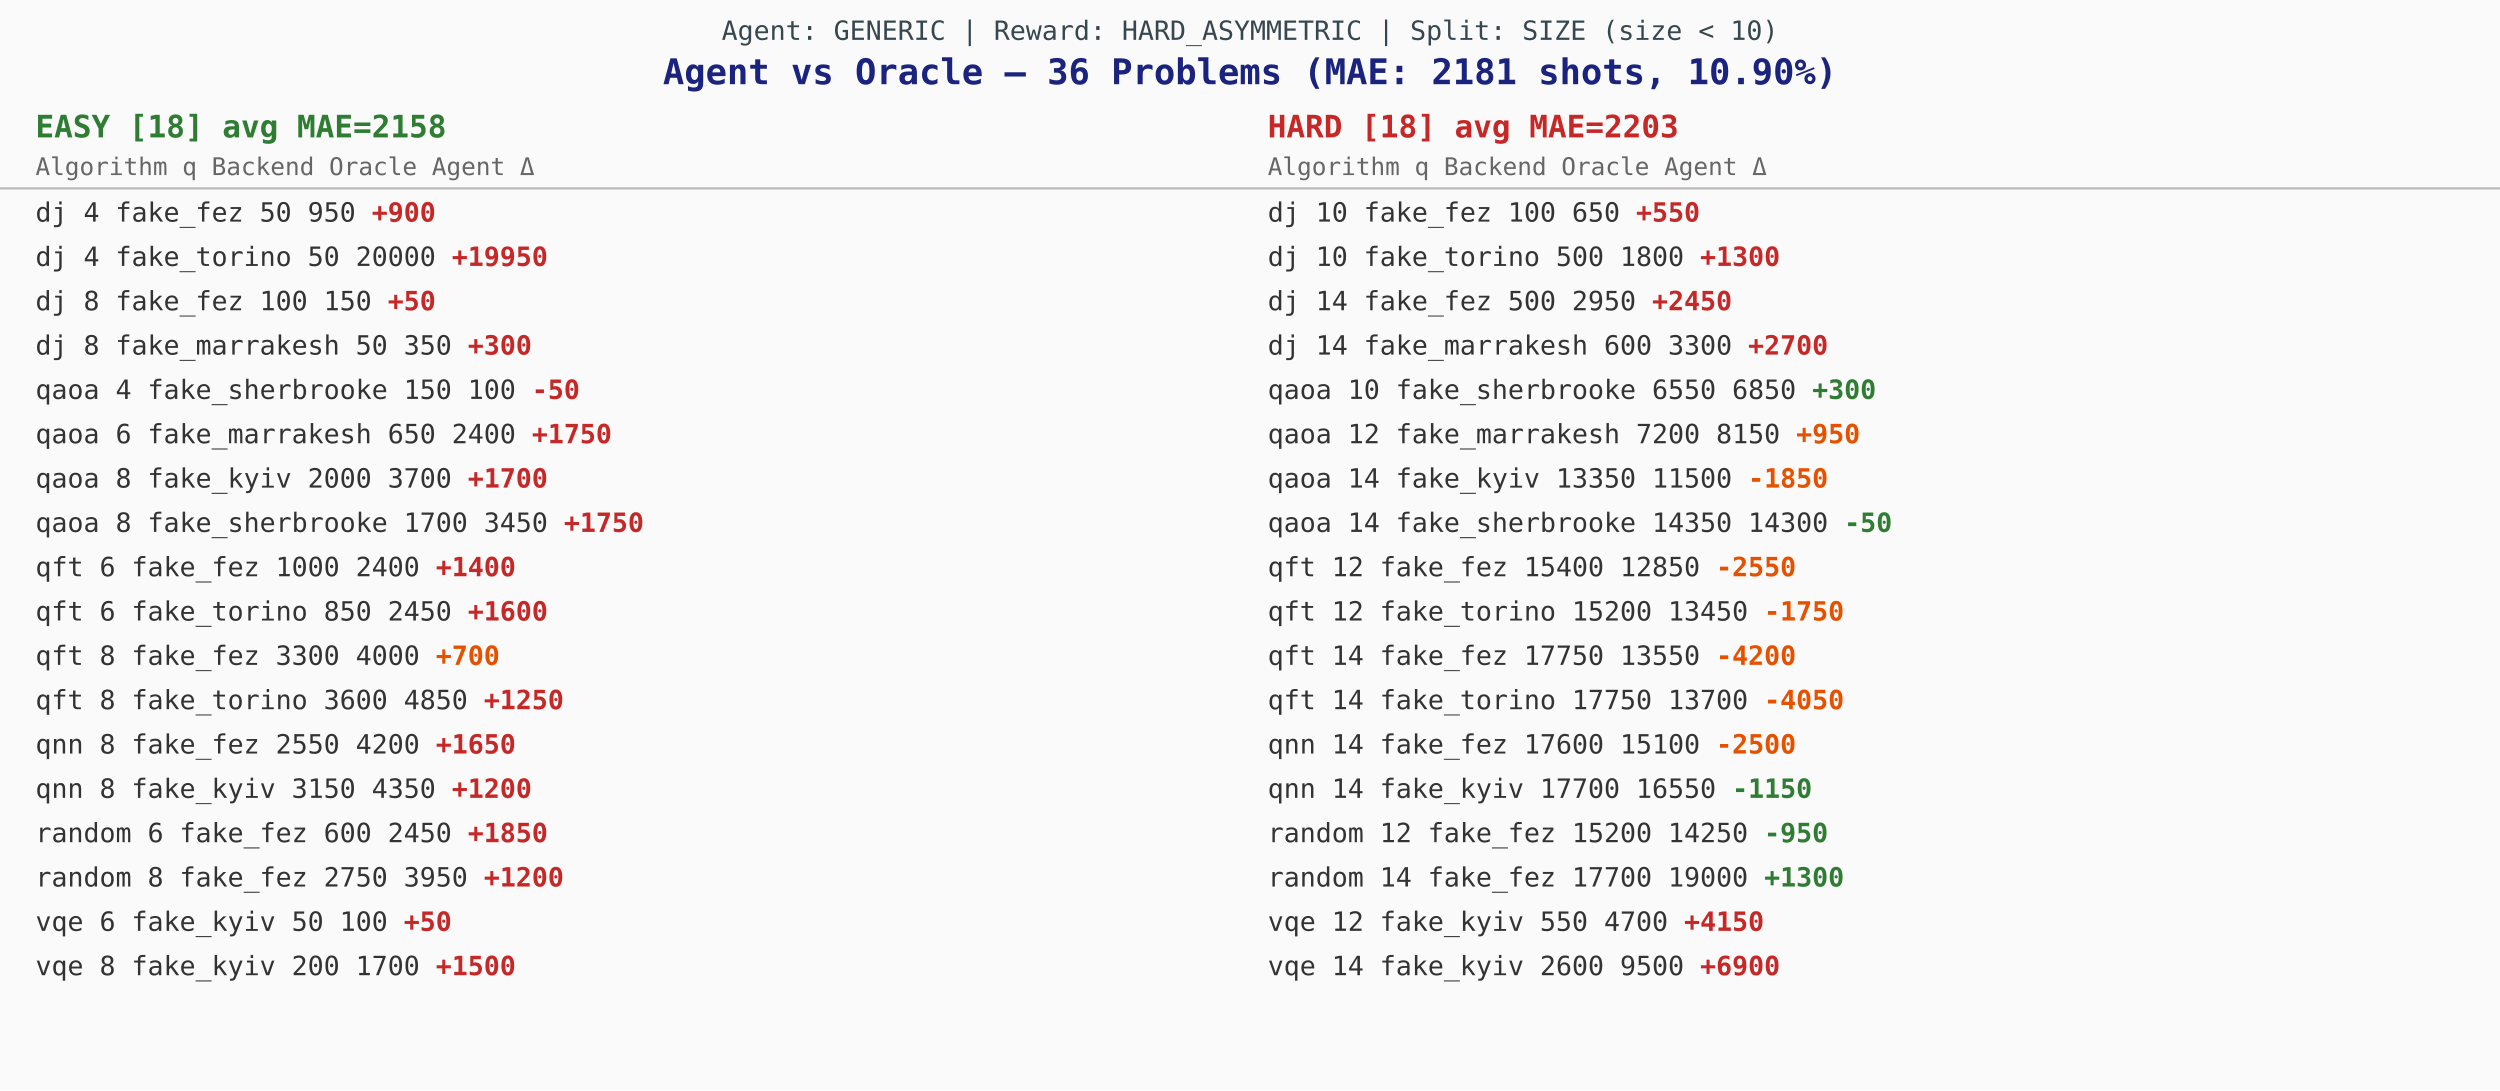
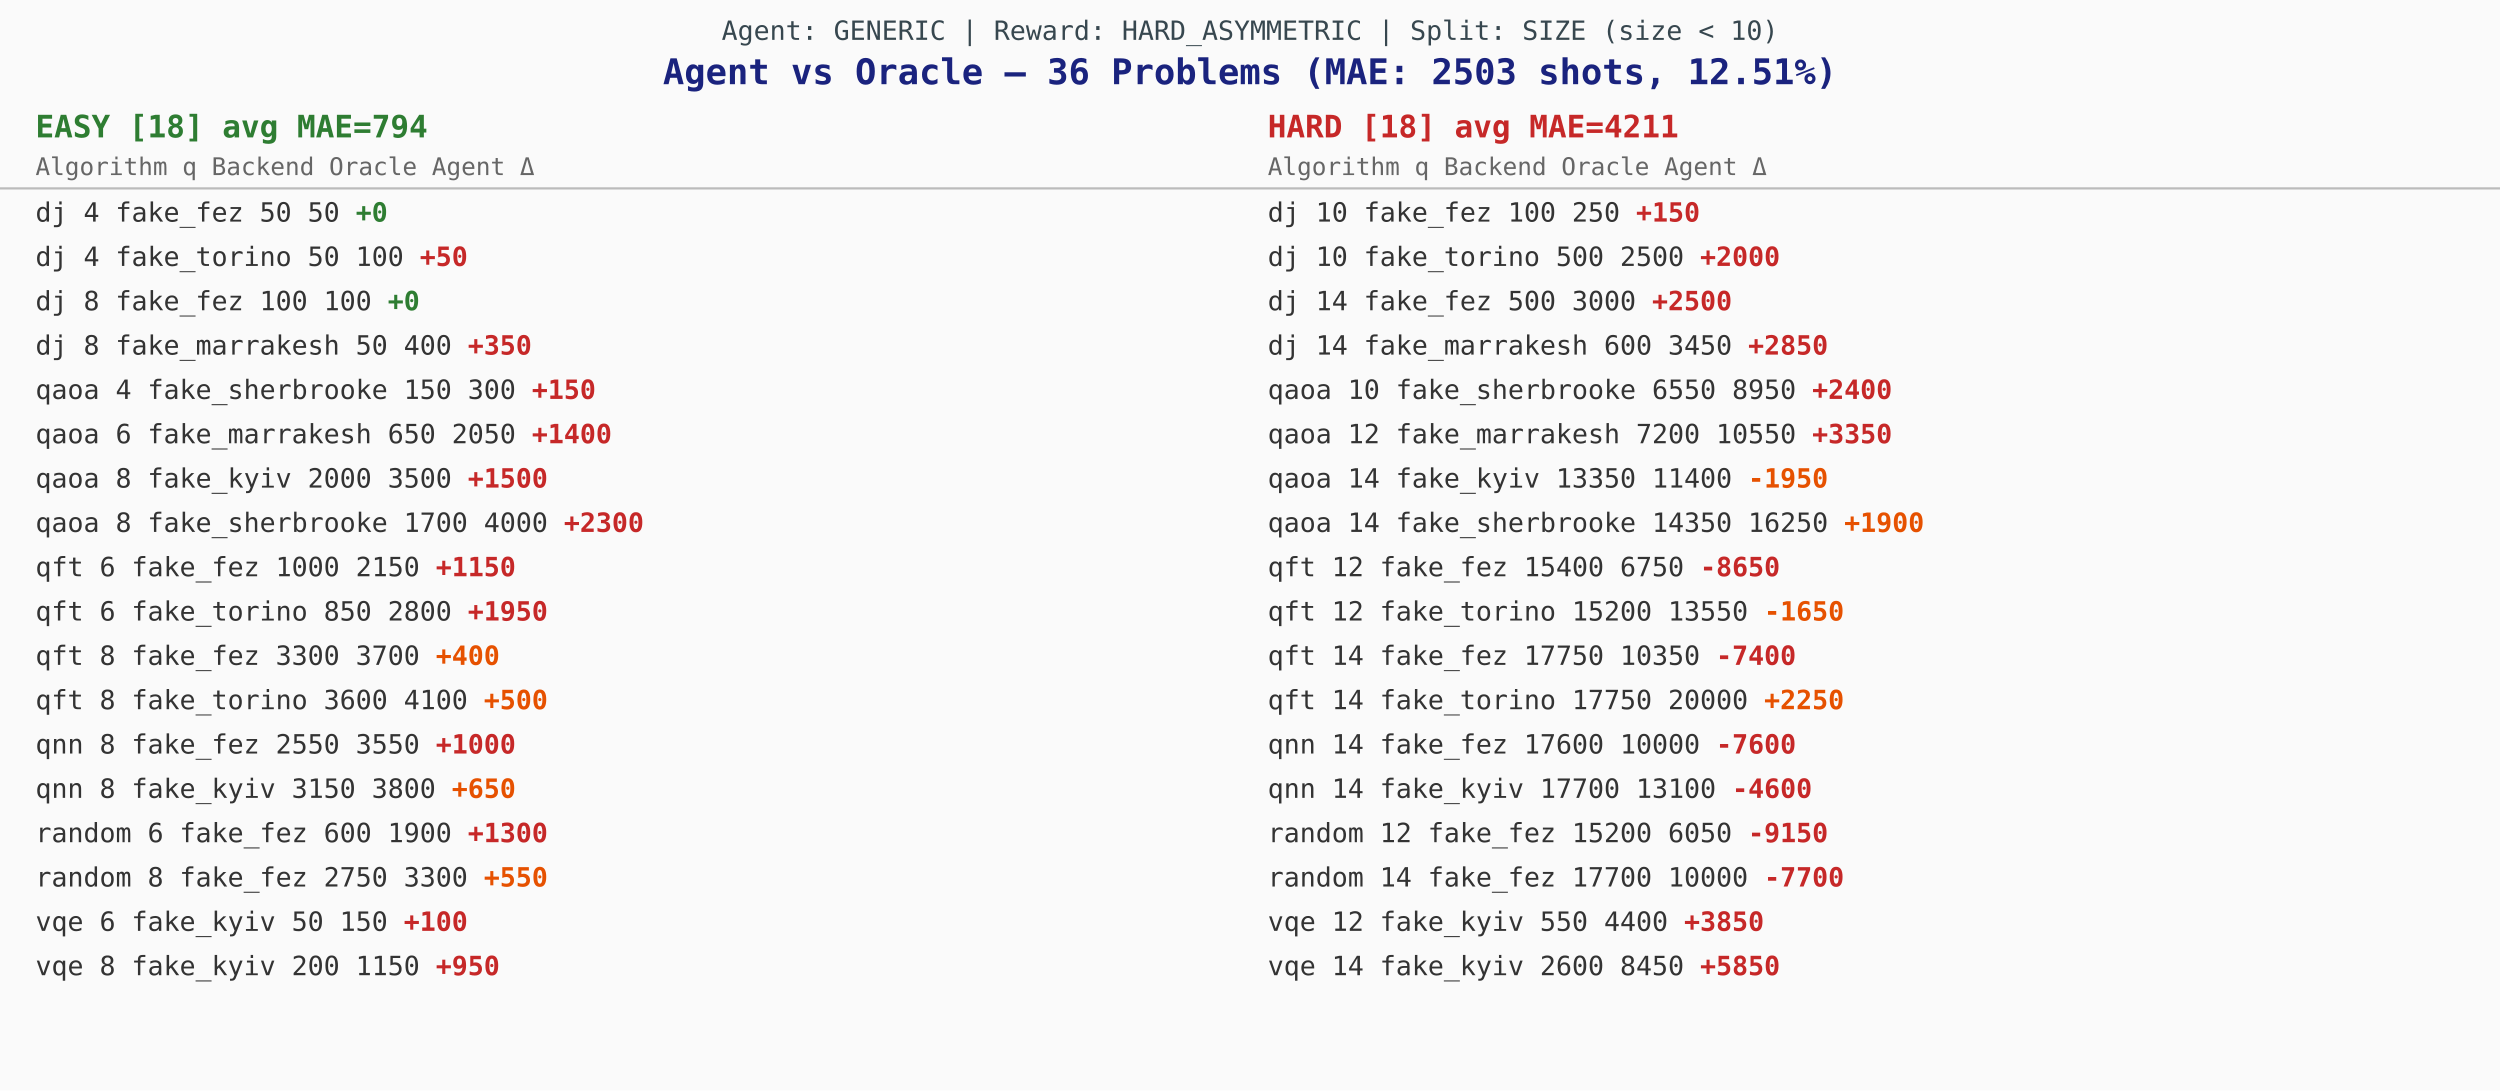
<svg xmlns="http://www.w3.org/2000/svg" width="1128" height="492" font-family="monospace" font-size="12">
  <rect width="1128" height="492" fill="#fafafa" />
  <text x="564" y="18" font-size="12" fill="#37474f" text-anchor="middle">Agent: GENERIC  |  Reward: HARD_ASYMMETRIC  |  Split: SIZE (size &lt; 10)</text>
-   <text x="564" y="38" font-size="16" font-weight="bold" fill="#1a237e" text-anchor="middle">Agent vs Oracle — 36 Problems  (MAE: 2181 shots, 10.90%)</text>
-   <text x="16" y="62" font-size="14" font-weight="bold" fill="#2e7d32">EASY [18]  avg MAE=2158</text>
-   <text x="572" y="62" font-size="14" font-weight="bold" fill="#c62828">HARD [18]  avg MAE=2203</text>
+   <text x="564" y="38" font-size="16" font-weight="bold" fill="#1a237e" text-anchor="middle">Agent vs Oracle — 36 Problems  (MAE: 2503 shots, 12.51%)</text>
+   <text x="16" y="62" font-size="14" font-weight="bold" fill="#2e7d32">EASY [18]  avg MAE=794</text>
+   <text x="572" y="62" font-size="14" font-weight="bold" fill="#c62828">HARD [18]  avg MAE=4211</text>
  <text x="16" y="79" font-size="11" fill="#666">Algorithm    q  Backend             Oracle   Agent        Δ</text>
  <text x="572" y="79" font-size="11" fill="#666">Algorithm    q  Backend             Oracle   Agent        Δ</text>
  <line x1="0" y1="85" x2="1128" y2="85" stroke="#bbb" />
-   <text x="16" y="100" fill="#333">      dj    4  fake_fez                50     950  <tspan fill="#c62828" font-weight="bold">   +900</tspan>
+   <text x="16" y="100" fill="#333">      dj    4  fake_fez                50      50  <tspan fill="#2e7d32" font-weight="bold">     +0</tspan>
  </text>
-   <text x="16" y="120" fill="#333">      dj    4  fake_torino             50   20000  <tspan fill="#c62828" font-weight="bold"> +19950</tspan>
+   <text x="16" y="120" fill="#333">      dj    4  fake_torino             50     100  <tspan fill="#c62828" font-weight="bold">    +50</tspan>
  </text>
-   <text x="16" y="140" fill="#333">      dj    8  fake_fez               100     150  <tspan fill="#c62828" font-weight="bold">    +50</tspan>
+   <text x="16" y="140" fill="#333">      dj    8  fake_fez               100     100  <tspan fill="#2e7d32" font-weight="bold">     +0</tspan>
  </text>
-   <text x="16" y="160" fill="#333">      dj    8  fake_marrakesh          50     350  <tspan fill="#c62828" font-weight="bold">   +300</tspan>
+   <text x="16" y="160" fill="#333">      dj    8  fake_marrakesh          50     400  <tspan fill="#c62828" font-weight="bold">   +350</tspan>
  </text>
-   <text x="16" y="180" fill="#333">    qaoa    4  fake_sherbrooke        150     100  <tspan fill="#c62828" font-weight="bold">    -50</tspan>
+   <text x="16" y="180" fill="#333">    qaoa    4  fake_sherbrooke        150     300  <tspan fill="#c62828" font-weight="bold">   +150</tspan>
  </text>
-   <text x="16" y="200" fill="#333">    qaoa    6  fake_marrakesh         650    2400  <tspan fill="#c62828" font-weight="bold">  +1750</tspan>
+   <text x="16" y="200" fill="#333">    qaoa    6  fake_marrakesh         650    2050  <tspan fill="#c62828" font-weight="bold">  +1400</tspan>
  </text>
-   <text x="16" y="220" fill="#333">    qaoa    8  fake_kyiv             2000    3700  <tspan fill="#c62828" font-weight="bold">  +1700</tspan>
+   <text x="16" y="220" fill="#333">    qaoa    8  fake_kyiv             2000    3500  <tspan fill="#c62828" font-weight="bold">  +1500</tspan>
  </text>
-   <text x="16" y="240" fill="#333">    qaoa    8  fake_sherbrooke       1700    3450  <tspan fill="#c62828" font-weight="bold">  +1750</tspan>
+   <text x="16" y="240" fill="#333">    qaoa    8  fake_sherbrooke       1700    4000  <tspan fill="#c62828" font-weight="bold">  +2300</tspan>
  </text>
-   <text x="16" y="260" fill="#333">     qft    6  fake_fez              1000    2400  <tspan fill="#c62828" font-weight="bold">  +1400</tspan>
+   <text x="16" y="260" fill="#333">     qft    6  fake_fez              1000    2150  <tspan fill="#c62828" font-weight="bold">  +1150</tspan>
  </text>
-   <text x="16" y="280" fill="#333">     qft    6  fake_torino            850    2450  <tspan fill="#c62828" font-weight="bold">  +1600</tspan>
+   <text x="16" y="280" fill="#333">     qft    6  fake_torino            850    2800  <tspan fill="#c62828" font-weight="bold">  +1950</tspan>
  </text>
-   <text x="16" y="300" fill="#333">     qft    8  fake_fez              3300    4000  <tspan fill="#e65100" font-weight="bold">   +700</tspan>
+   <text x="16" y="300" fill="#333">     qft    8  fake_fez              3300    3700  <tspan fill="#e65100" font-weight="bold">   +400</tspan>
  </text>
-   <text x="16" y="320" fill="#333">     qft    8  fake_torino           3600    4850  <tspan fill="#c62828" font-weight="bold">  +1250</tspan>
+   <text x="16" y="320" fill="#333">     qft    8  fake_torino           3600    4100  <tspan fill="#e65100" font-weight="bold">   +500</tspan>
  </text>
-   <text x="16" y="340" fill="#333">     qnn    8  fake_fez              2550    4200  <tspan fill="#c62828" font-weight="bold">  +1650</tspan>
+   <text x="16" y="340" fill="#333">     qnn    8  fake_fez              2550    3550  <tspan fill="#c62828" font-weight="bold">  +1000</tspan>
  </text>
-   <text x="16" y="360" fill="#333">     qnn    8  fake_kyiv             3150    4350  <tspan fill="#c62828" font-weight="bold">  +1200</tspan>
+   <text x="16" y="360" fill="#333">     qnn    8  fake_kyiv             3150    3800  <tspan fill="#e65100" font-weight="bold">   +650</tspan>
  </text>
-   <text x="16" y="380" fill="#333">  random    6  fake_fez               600    2450  <tspan fill="#c62828" font-weight="bold">  +1850</tspan>
+   <text x="16" y="380" fill="#333">  random    6  fake_fez               600    1900  <tspan fill="#c62828" font-weight="bold">  +1300</tspan>
  </text>
-   <text x="16" y="400" fill="#333">  random    8  fake_fez              2750    3950  <tspan fill="#c62828" font-weight="bold">  +1200</tspan>
+   <text x="16" y="400" fill="#333">  random    8  fake_fez              2750    3300  <tspan fill="#e65100" font-weight="bold">   +550</tspan>
  </text>
-   <text x="16" y="420" fill="#333">     vqe    6  fake_kyiv               50     100  <tspan fill="#c62828" font-weight="bold">    +50</tspan>
+   <text x="16" y="420" fill="#333">     vqe    6  fake_kyiv               50     150  <tspan fill="#c62828" font-weight="bold">   +100</tspan>
  </text>
-   <text x="16" y="440" fill="#333">     vqe    8  fake_kyiv              200    1700  <tspan fill="#c62828" font-weight="bold">  +1500</tspan>
+   <text x="16" y="440" fill="#333">     vqe    8  fake_kyiv              200    1150  <tspan fill="#c62828" font-weight="bold">   +950</tspan>
  </text>
-   <text x="572" y="100" fill="#333">      dj   10  fake_fez               100     650  <tspan fill="#c62828" font-weight="bold">   +550</tspan>
+   <text x="572" y="100" fill="#333">      dj   10  fake_fez               100     250  <tspan fill="#c62828" font-weight="bold">   +150</tspan>
  </text>
-   <text x="572" y="120" fill="#333">      dj   10  fake_torino            500    1800  <tspan fill="#c62828" font-weight="bold">  +1300</tspan>
+   <text x="572" y="120" fill="#333">      dj   10  fake_torino            500    2500  <tspan fill="#c62828" font-weight="bold">  +2000</tspan>
  </text>
-   <text x="572" y="140" fill="#333">      dj   14  fake_fez               500    2950  <tspan fill="#c62828" font-weight="bold">  +2450</tspan>
+   <text x="572" y="140" fill="#333">      dj   14  fake_fez               500    3000  <tspan fill="#c62828" font-weight="bold">  +2500</tspan>
  </text>
-   <text x="572" y="160" fill="#333">      dj   14  fake_marrakesh         600    3300  <tspan fill="#c62828" font-weight="bold">  +2700</tspan>
+   <text x="572" y="160" fill="#333">      dj   14  fake_marrakesh         600    3450  <tspan fill="#c62828" font-weight="bold">  +2850</tspan>
  </text>
-   <text x="572" y="180" fill="#333">    qaoa   10  fake_sherbrooke       6550    6850  <tspan fill="#2e7d32" font-weight="bold">   +300</tspan>
+   <text x="572" y="180" fill="#333">    qaoa   10  fake_sherbrooke       6550    8950  <tspan fill="#c62828" font-weight="bold">  +2400</tspan>
  </text>
-   <text x="572" y="200" fill="#333">    qaoa   12  fake_marrakesh        7200    8150  <tspan fill="#e65100" font-weight="bold">   +950</tspan>
+   <text x="572" y="200" fill="#333">    qaoa   12  fake_marrakesh        7200   10550  <tspan fill="#c62828" font-weight="bold">  +3350</tspan>
  </text>
-   <text x="572" y="220" fill="#333">    qaoa   14  fake_kyiv            13350   11500  <tspan fill="#e65100" font-weight="bold">  -1850</tspan>
+   <text x="572" y="220" fill="#333">    qaoa   14  fake_kyiv            13350   11400  <tspan fill="#e65100" font-weight="bold">  -1950</tspan>
  </text>
-   <text x="572" y="240" fill="#333">    qaoa   14  fake_sherbrooke      14350   14300  <tspan fill="#2e7d32" font-weight="bold">    -50</tspan>
+   <text x="572" y="240" fill="#333">    qaoa   14  fake_sherbrooke      14350   16250  <tspan fill="#e65100" font-weight="bold">  +1900</tspan>
  </text>
-   <text x="572" y="260" fill="#333">     qft   12  fake_fez             15400   12850  <tspan fill="#e65100" font-weight="bold">  -2550</tspan>
+   <text x="572" y="260" fill="#333">     qft   12  fake_fez             15400    6750  <tspan fill="#c62828" font-weight="bold">  -8650</tspan>
  </text>
-   <text x="572" y="280" fill="#333">     qft   12  fake_torino          15200   13450  <tspan fill="#e65100" font-weight="bold">  -1750</tspan>
+   <text x="572" y="280" fill="#333">     qft   12  fake_torino          15200   13550  <tspan fill="#e65100" font-weight="bold">  -1650</tspan>
  </text>
-   <text x="572" y="300" fill="#333">     qft   14  fake_fez             17750   13550  <tspan fill="#e65100" font-weight="bold">  -4200</tspan>
+   <text x="572" y="300" fill="#333">     qft   14  fake_fez             17750   10350  <tspan fill="#c62828" font-weight="bold">  -7400</tspan>
  </text>
-   <text x="572" y="320" fill="#333">     qft   14  fake_torino          17750   13700  <tspan fill="#e65100" font-weight="bold">  -4050</tspan>
+   <text x="572" y="320" fill="#333">     qft   14  fake_torino          17750   20000  <tspan fill="#e65100" font-weight="bold">  +2250</tspan>
  </text>
-   <text x="572" y="340" fill="#333">     qnn   14  fake_fez             17600   15100  <tspan fill="#e65100" font-weight="bold">  -2500</tspan>
+   <text x="572" y="340" fill="#333">     qnn   14  fake_fez             17600   10000  <tspan fill="#c62828" font-weight="bold">  -7600</tspan>
  </text>
-   <text x="572" y="360" fill="#333">     qnn   14  fake_kyiv            17700   16550  <tspan fill="#2e7d32" font-weight="bold">  -1150</tspan>
+   <text x="572" y="360" fill="#333">     qnn   14  fake_kyiv            17700   13100  <tspan fill="#c62828" font-weight="bold">  -4600</tspan>
  </text>
-   <text x="572" y="380" fill="#333">  random   12  fake_fez             15200   14250  <tspan fill="#2e7d32" font-weight="bold">   -950</tspan>
+   <text x="572" y="380" fill="#333">  random   12  fake_fez             15200    6050  <tspan fill="#c62828" font-weight="bold">  -9150</tspan>
  </text>
-   <text x="572" y="400" fill="#333">  random   14  fake_fez             17700   19000  <tspan fill="#2e7d32" font-weight="bold">  +1300</tspan>
+   <text x="572" y="400" fill="#333">  random   14  fake_fez             17700   10000  <tspan fill="#c62828" font-weight="bold">  -7700</tspan>
  </text>
-   <text x="572" y="420" fill="#333">     vqe   12  fake_kyiv              550    4700  <tspan fill="#c62828" font-weight="bold">  +4150</tspan>
+   <text x="572" y="420" fill="#333">     vqe   12  fake_kyiv              550    4400  <tspan fill="#c62828" font-weight="bold">  +3850</tspan>
  </text>
-   <text x="572" y="440" fill="#333">     vqe   14  fake_kyiv             2600    9500  <tspan fill="#c62828" font-weight="bold">  +6900</tspan>
+   <text x="572" y="440" fill="#333">     vqe   14  fake_kyiv             2600    8450  <tspan fill="#c62828" font-weight="bold">  +5850</tspan>
  </text>
</svg>
